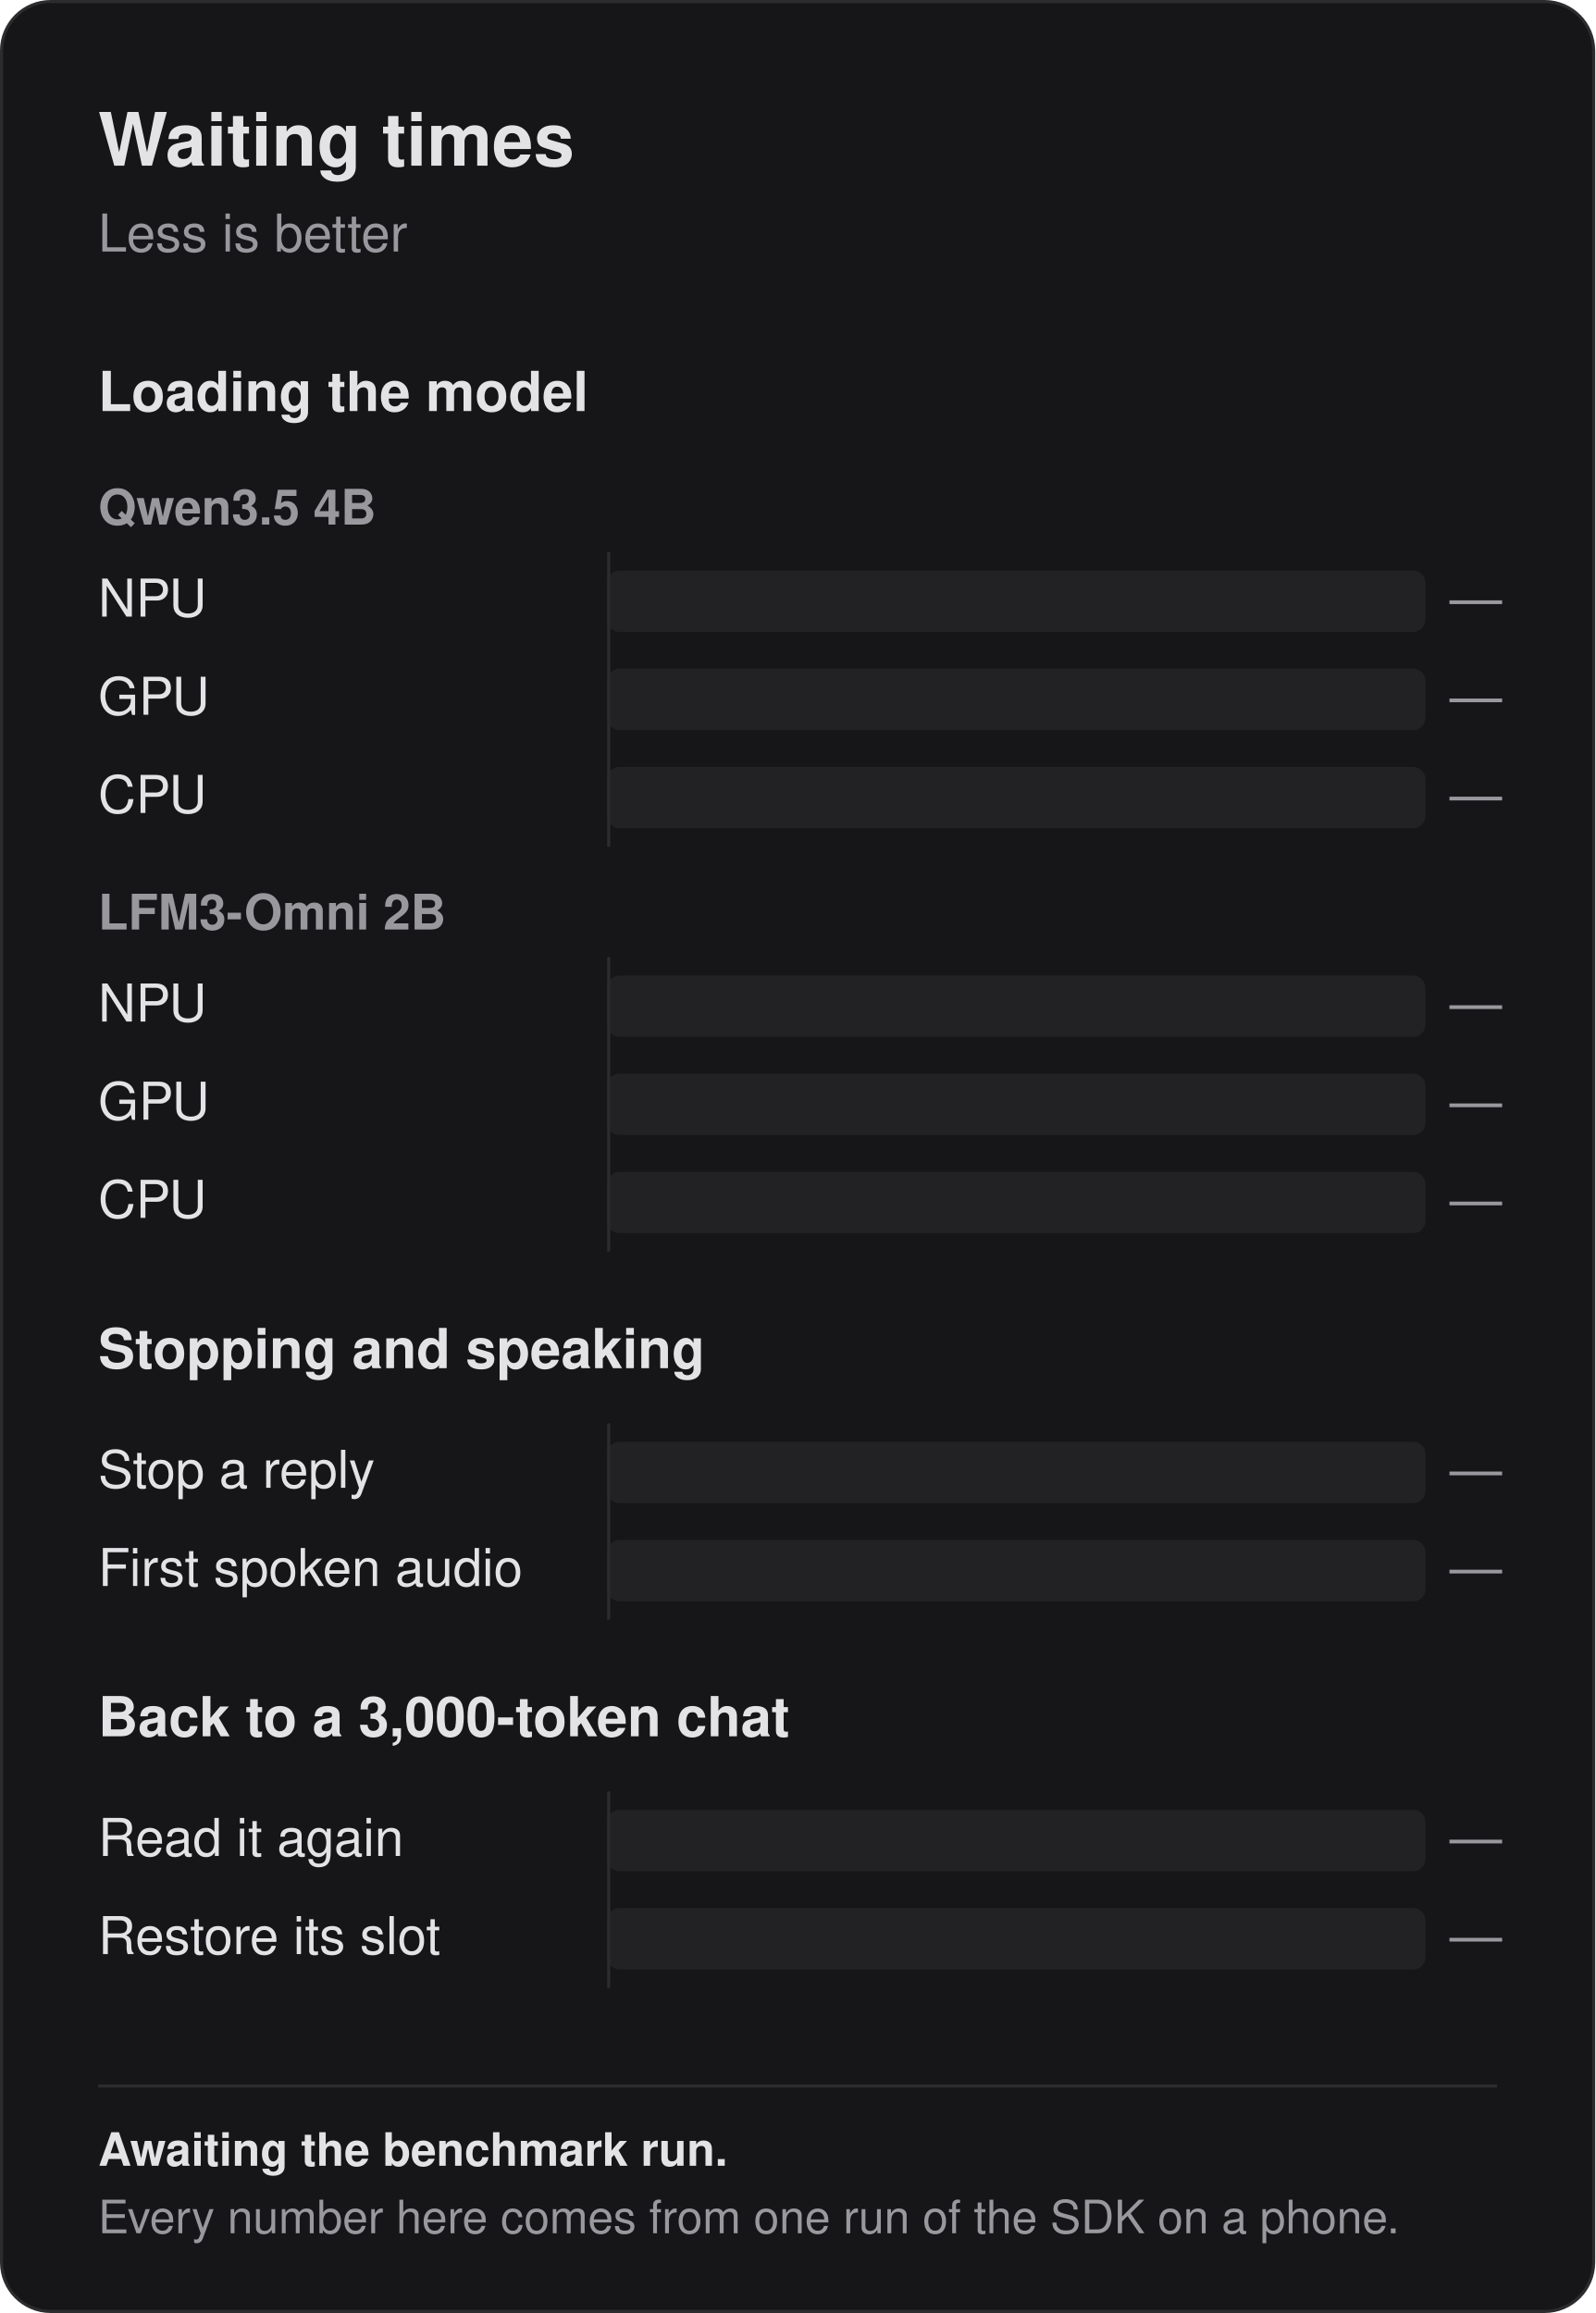
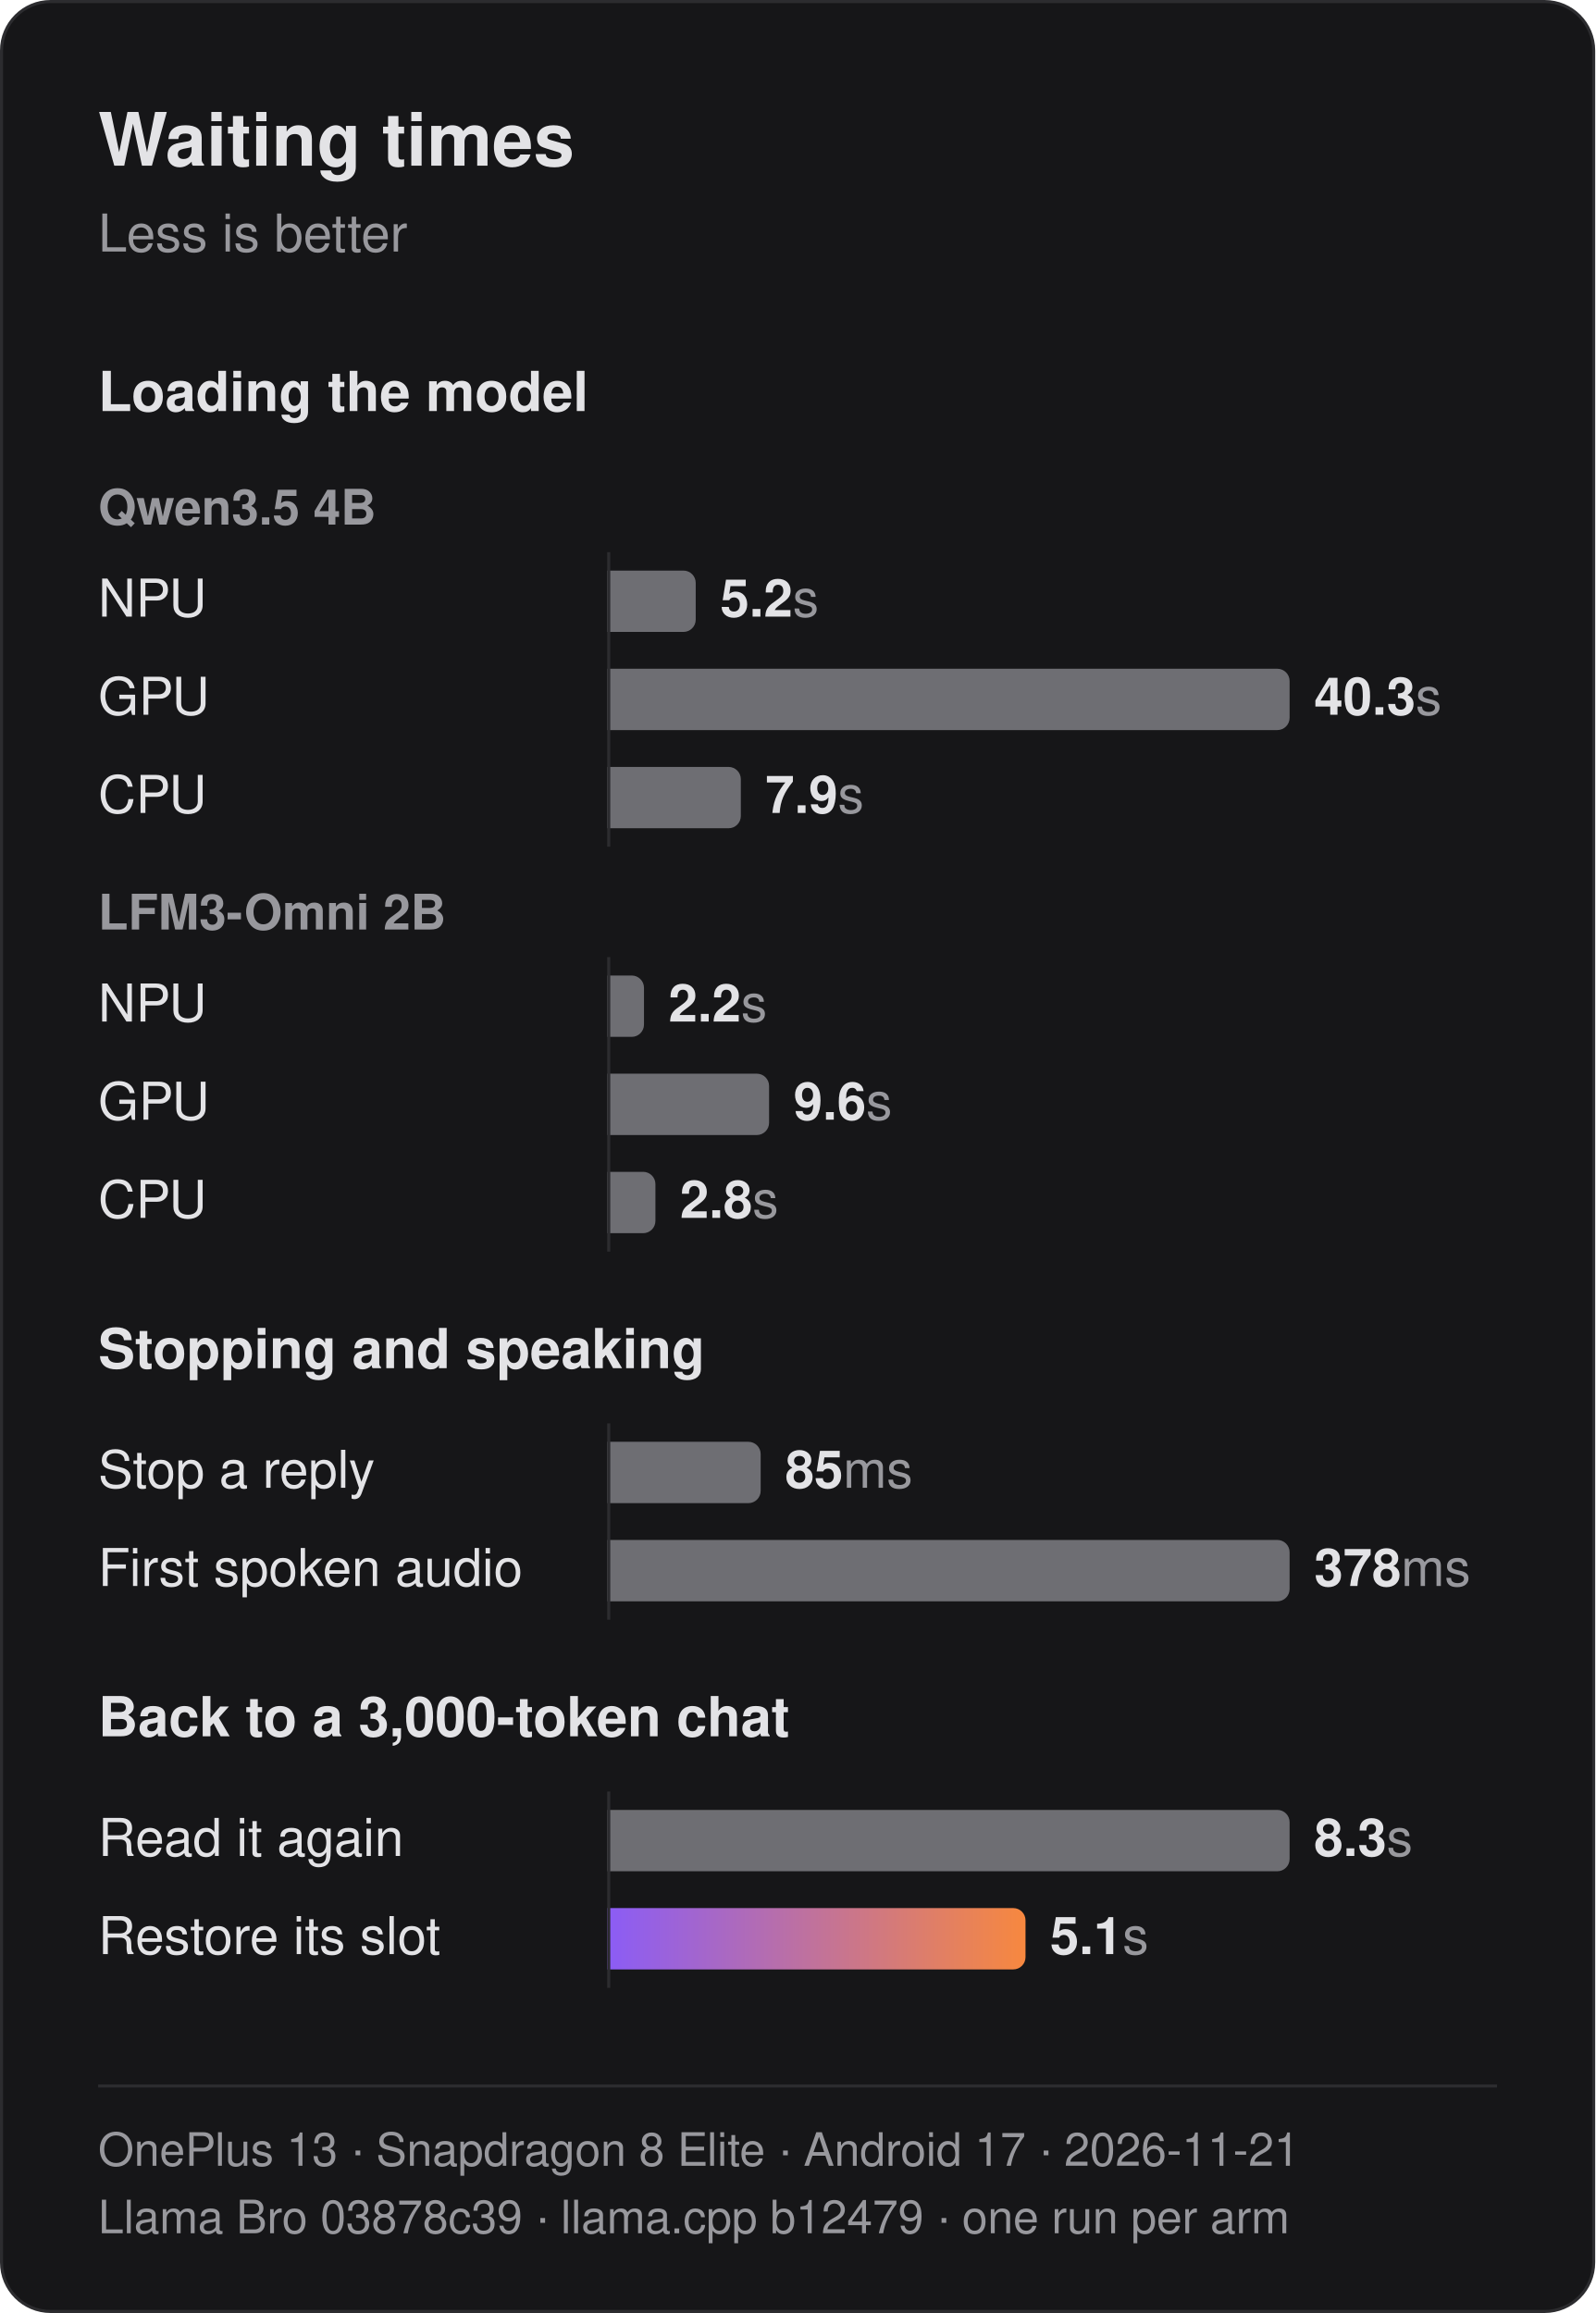
<svg xmlns="http://www.w3.org/2000/svg" viewBox="0 0 520 754" width="520" height="754" role="img" aria-labelledby="title desc" font-family="-apple-system, BlinkMacSystemFont, 'Segoe UI', 'Helvetica Neue', Helvetica, Arial, sans-serif">
  <defs>
    <linearGradient id="accent" x1="0" y1="0" x2="1" y2="0">
      <stop offset="0" stop-color="#8B5CF6" />
      <stop offset="1" stop-color="#F7883F" />
    </linearGradient>
  </defs>
  <rect x="0.5" y="0.5" width="519" height="753" rx="16" fill="#161618" stroke="#2C2C2F" />
  <text x="32" y="54" font-size="24" fill="#E3E3E6" font-weight="600">Waiting times</text>
  <text x="32" y="82" font-size="17" fill="#98989D">Less is better</text>
  <text x="32" y="134" font-size="18" fill="#E3E3E6" font-weight="600">Loading the model</text>
  <text x="32" y="171" font-size="16" fill="#98989D" font-weight="600">Qwen3.5 4B</text>
  <text x="32" y="201" font-size="17" fill="#E3E3E6">NPU</text>
-   <rect x="197.94" y="186" width="266.709" height="20" rx="4" fill="#222224" />
-   <text x="472.649" y="201" font-size="17" fill="#98989D">—</text>
+   <path data-arm="qwen-npu" d="M197.94 186h24.847a4 4 0 0 1 4 4v12a4 4 0 0 1 -4 4h-24.847z" fill="#6E6E73" />
+   <text x="234.787" y="201" font-size="17" fill="#E3E3E6" font-weight="600">5.2<tspan fill="#98989D" font-weight="400"> s</tspan>
+   </text>
  <text x="32" y="233" font-size="17" fill="#E3E3E6">GPU</text>
-   <rect x="197.94" y="218" width="266.709" height="20" rx="4" fill="#222224" />
-   <text x="472.649" y="233" font-size="17" fill="#98989D">—</text>
+   <path data-arm="qwen-gpu" d="M197.94 218h218.441a4 4 0 0 1 4 4v12a4 4 0 0 1 -4 4h-218.441z" fill="#6E6E73" />
+   <text x="428.381" y="233" font-size="17" fill="#E3E3E6" font-weight="600">40.3<tspan fill="#98989D" font-weight="400"> s</tspan>
+   </text>
  <text x="32" y="265" font-size="17" fill="#E3E3E6">CPU</text>
-   <rect x="197.94" y="250" width="266.709" height="20" rx="4" fill="#222224" />
-   <text x="472.649" y="265" font-size="17" fill="#98989D">—</text>
+   <path data-arm="qwen-cpu" d="M197.94 250h39.555a4 4 0 0 1 4 4v12a4 4 0 0 1 -4 4h-39.555z" fill="#6E6E73" />
+   <text x="249.495" y="265" font-size="17" fill="#E3E3E6" font-weight="600">7.9<tspan fill="#98989D" font-weight="400"> s</tspan>
+   </text>
  <path d="M198.44 180L198.44 276" stroke="#2C2C2F" stroke-width="1" />
  <text x="32" y="303" font-size="16" fill="#98989D" font-weight="600">LFM3-Omni 2B</text>
  <text x="32" y="333" font-size="17" fill="#E3E3E6">NPU</text>
-   <rect x="197.94" y="318" width="266.709" height="20" rx="4" fill="#222224" />
-   <text x="472.649" y="333" font-size="17" fill="#98989D">—</text>
+   <path data-arm="lfm-npu" d="M197.94 318h7.986a4 4 0 0 1 4 4v12a4 4 0 0 1 -4 4h-7.986z" fill="#6E6E73" />
+   <text x="217.926" y="333" font-size="17" fill="#E3E3E6" font-weight="600">2.2<tspan fill="#98989D" font-weight="400"> s</tspan>
+   </text>
  <text x="32" y="365" font-size="17" fill="#E3E3E6">GPU</text>
-   <rect x="197.94" y="350" width="266.709" height="20" rx="4" fill="#222224" />
-   <text x="472.649" y="365" font-size="17" fill="#98989D">—</text>
+   <path data-arm="lfm-gpu" d="M197.94 350h48.764a4 4 0 0 1 4 4v12a4 4 0 0 1 -4 4h-48.764z" fill="#6E6E73" />
+   <text x="258.704" y="365" font-size="17" fill="#E3E3E6" font-weight="600">9.6<tspan fill="#98989D" font-weight="400"> s</tspan>
+   </text>
  <text x="32" y="397" font-size="17" fill="#E3E3E6">CPU</text>
-   <rect x="197.94" y="382" width="266.709" height="20" rx="4" fill="#222224" />
-   <text x="472.649" y="397" font-size="17" fill="#98989D">—</text>
+   <path data-arm="lfm-cpu" d="M197.94 382h11.713a4 4 0 0 1 4 4v12a4 4 0 0 1 -4 4h-11.713z" fill="#6E6E73" />
+   <text x="221.653" y="397" font-size="17" fill="#E3E3E6" font-weight="600">2.8<tspan fill="#98989D" font-weight="400"> s</tspan>
+   </text>
  <path d="M198.44 312L198.44 408" stroke="#2C2C2F" stroke-width="1" />
  <text x="32" y="446" font-size="18" fill="#E3E3E6" font-weight="600">Stopping and speaking</text>
  <text x="32" y="485" font-size="17" fill="#E3E3E6">Stop a reply</text>
-   <rect x="197.94" y="470" width="266.709" height="20" rx="4" fill="#222224" />
-   <text x="472.649" y="485" font-size="17" fill="#98989D">—</text>
+   <path data-arm="stop" d="M197.94 470h46.02a4 4 0 0 1 4 4v12a4 4 0 0 1 -4 4h-46.02z" fill="#6E6E73" />
+   <text x="255.96" y="485" font-size="17" fill="#E3E3E6" font-weight="600">85<tspan fill="#98989D" font-weight="400"> ms</tspan>
+   </text>
  <text x="32" y="517" font-size="17" fill="#E3E3E6">First spoken audio</text>
-   <rect x="197.94" y="502" width="266.709" height="20" rx="4" fill="#222224" />
-   <text x="472.649" y="517" font-size="17" fill="#98989D">—</text>
+   <path data-arm="voice" d="M197.94 502h218.441a4 4 0 0 1 4 4v12a4 4 0 0 1 -4 4h-218.441z" fill="#6E6E73" />
+   <text x="428.381" y="517" font-size="17" fill="#E3E3E6" font-weight="600">378<tspan fill="#98989D" font-weight="400"> ms</tspan>
+   </text>
  <path d="M198.44 464L198.44 528" stroke="#2C2C2F" stroke-width="1" />
  <text x="32" y="566" font-size="18" fill="#E3E3E6" font-weight="600">Back to a 3,000-token chat</text>
  <text x="32" y="605" font-size="17" fill="#E3E3E6">Read it again</text>
-   <rect x="197.94" y="590" width="266.709" height="20" rx="4" fill="#222224" />
-   <text x="472.649" y="605" font-size="17" fill="#98989D">—</text>
+   <path data-arm="restore" d="M197.94 590h218.441a4 4 0 0 1 4 4v12a4 4 0 0 1 -4 4h-218.441z" fill="#6E6E73" />
+   <text x="428.381" y="605" font-size="17" fill="#E3E3E6" font-weight="600">8.3<tspan fill="#98989D" font-weight="400"> s</tspan>
+   </text>
  <text x="32" y="637" font-size="17" fill="#E3E3E6">Restore its slot</text>
-   <rect x="197.94" y="622" width="266.709" height="20" rx="4" fill="#222224" />
-   <text x="472.649" y="637" font-size="17" fill="#98989D">—</text>
+   <path data-arm="restore" d="M197.94 622h132.355a4 4 0 0 1 4 4v12a4 4 0 0 1 -4 4h-132.355z" fill="url(#accent)" />
+   <text x="342.295" y="637" font-size="17" fill="#E3E3E6" font-weight="600">5.1<tspan fill="#98989D" font-weight="400"> s</tspan>
+   </text>
  <path d="M198.44 584L198.44 648" stroke="#2C2C2F" stroke-width="1" />
  <path d="M32 680L488 680" stroke="#2C2C2F" stroke-width="1" />
-   <text x="32" y="706" font-size="15" fill="#E3E3E6" font-weight="600">Awaiting the benchmark run.</text>
-   <text x="32" y="728" font-size="15" fill="#98989D">Every number here comes from one run of the SDK on a phone.</text>
+   <text x="32" y="706" font-size="15" fill="#98989D">OnePlus 13 · Snapdragon 8 Elite · Android 17 · 2026-11-21</text>
+   <text x="32" y="728" font-size="15" fill="#98989D">Llama Bro 03878c39 · llama.cpp b12479 · one run per arm</text>
</svg>
